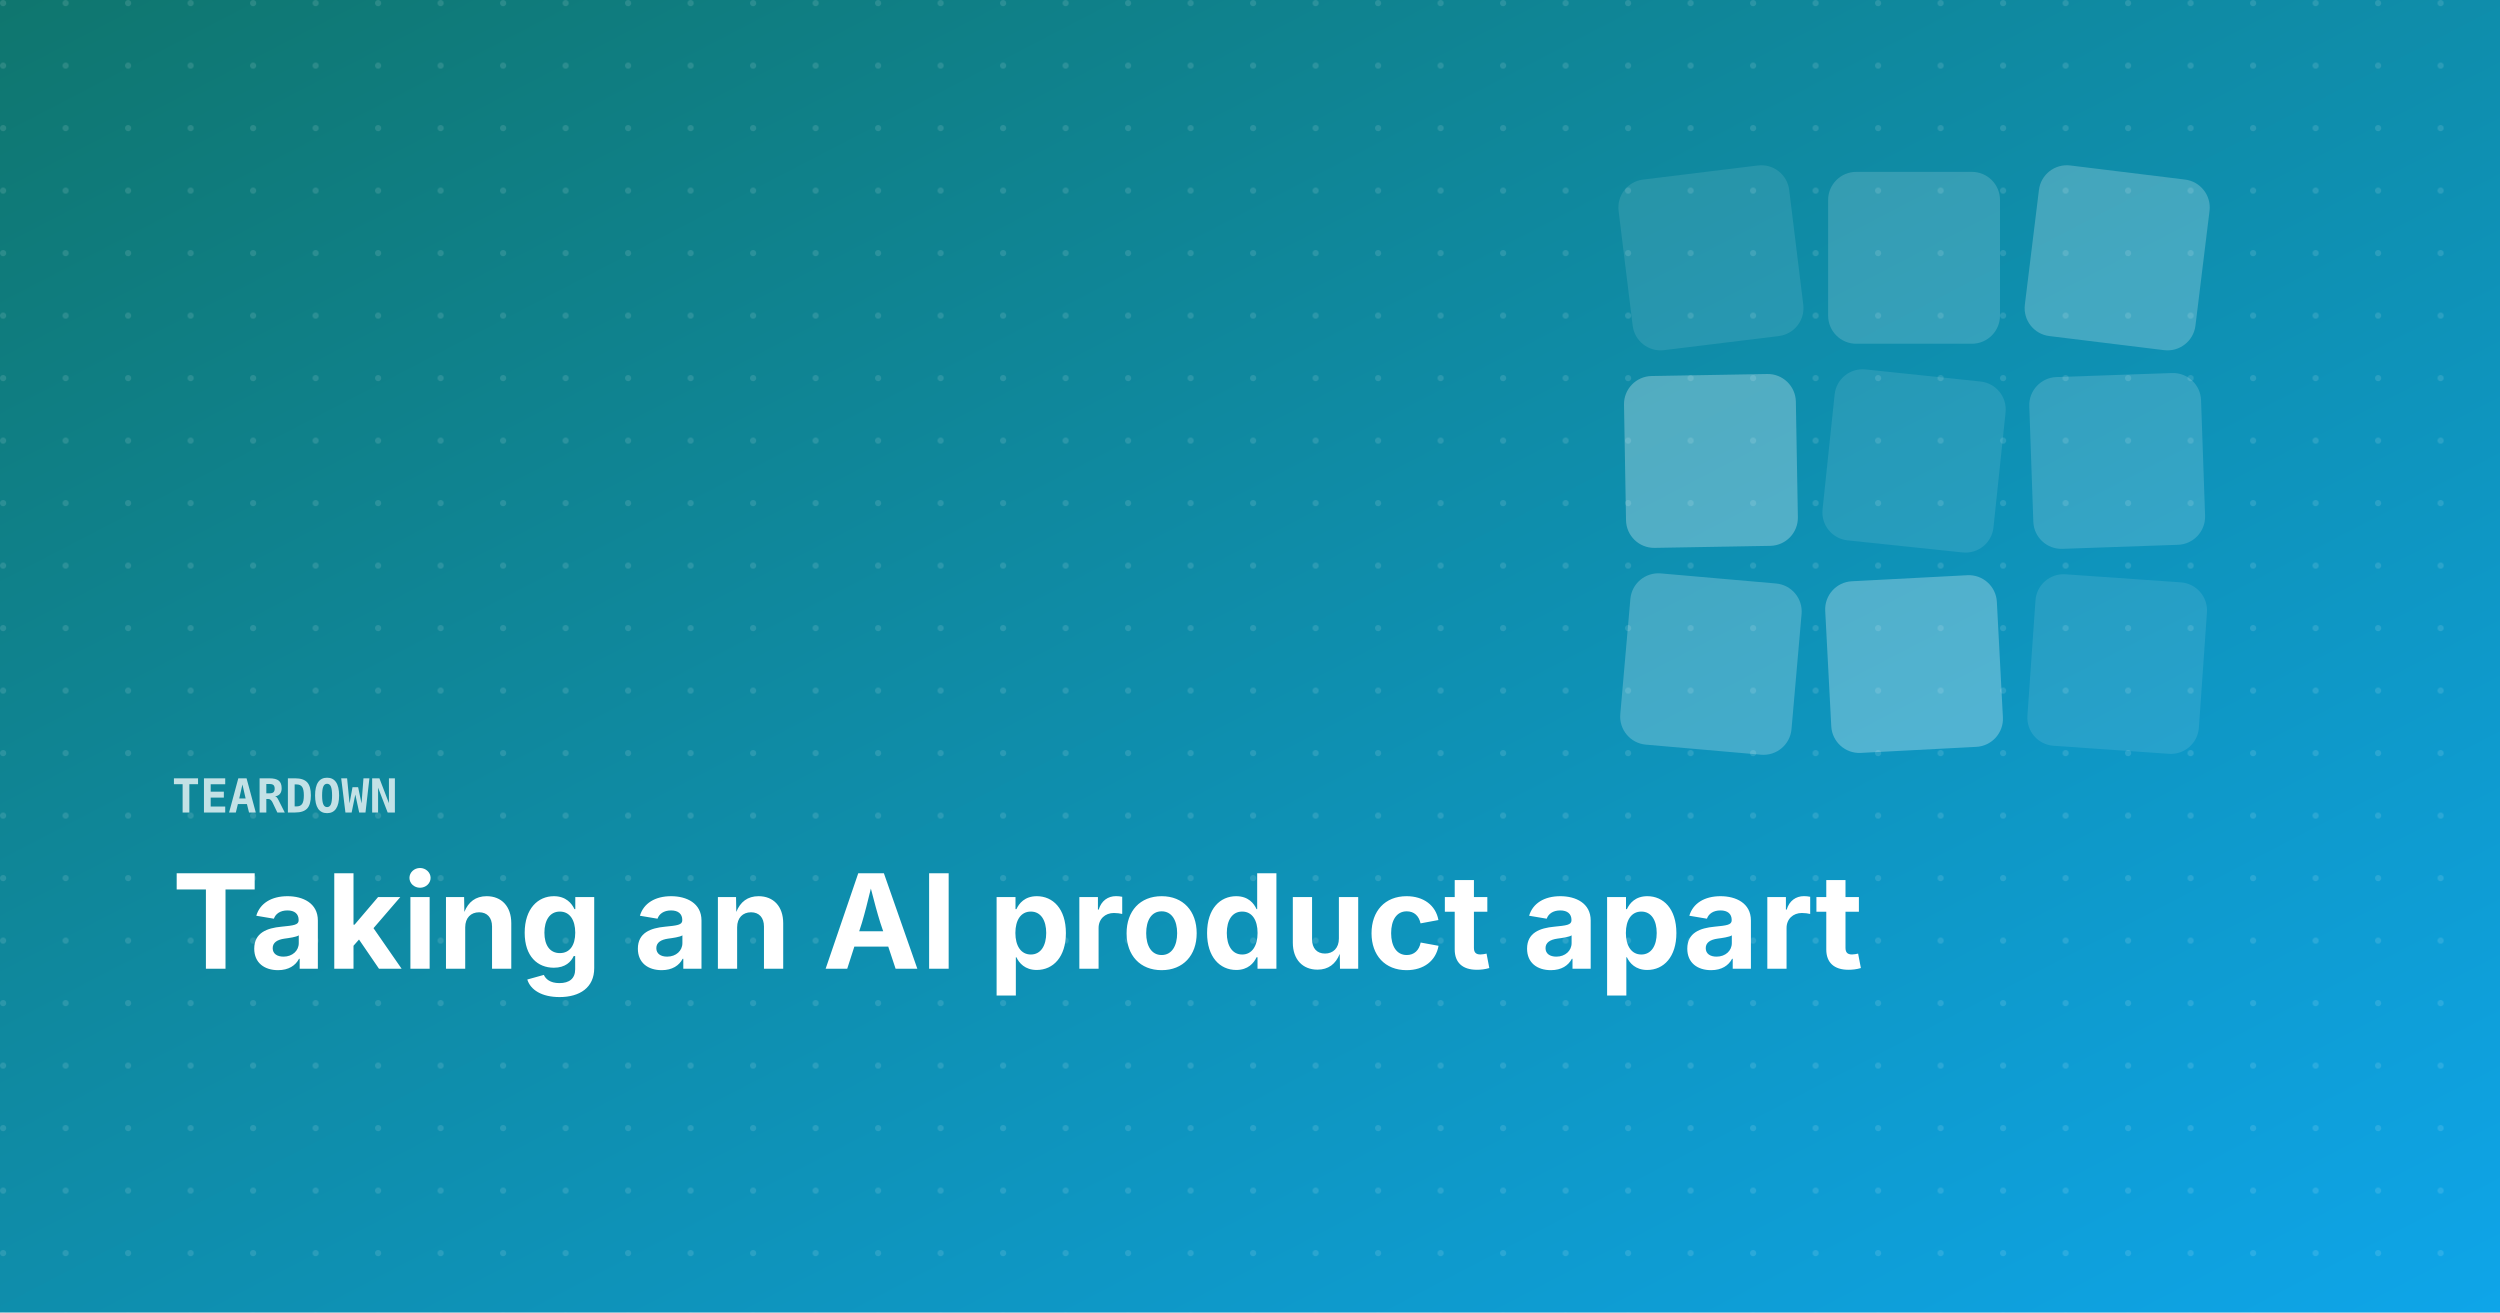
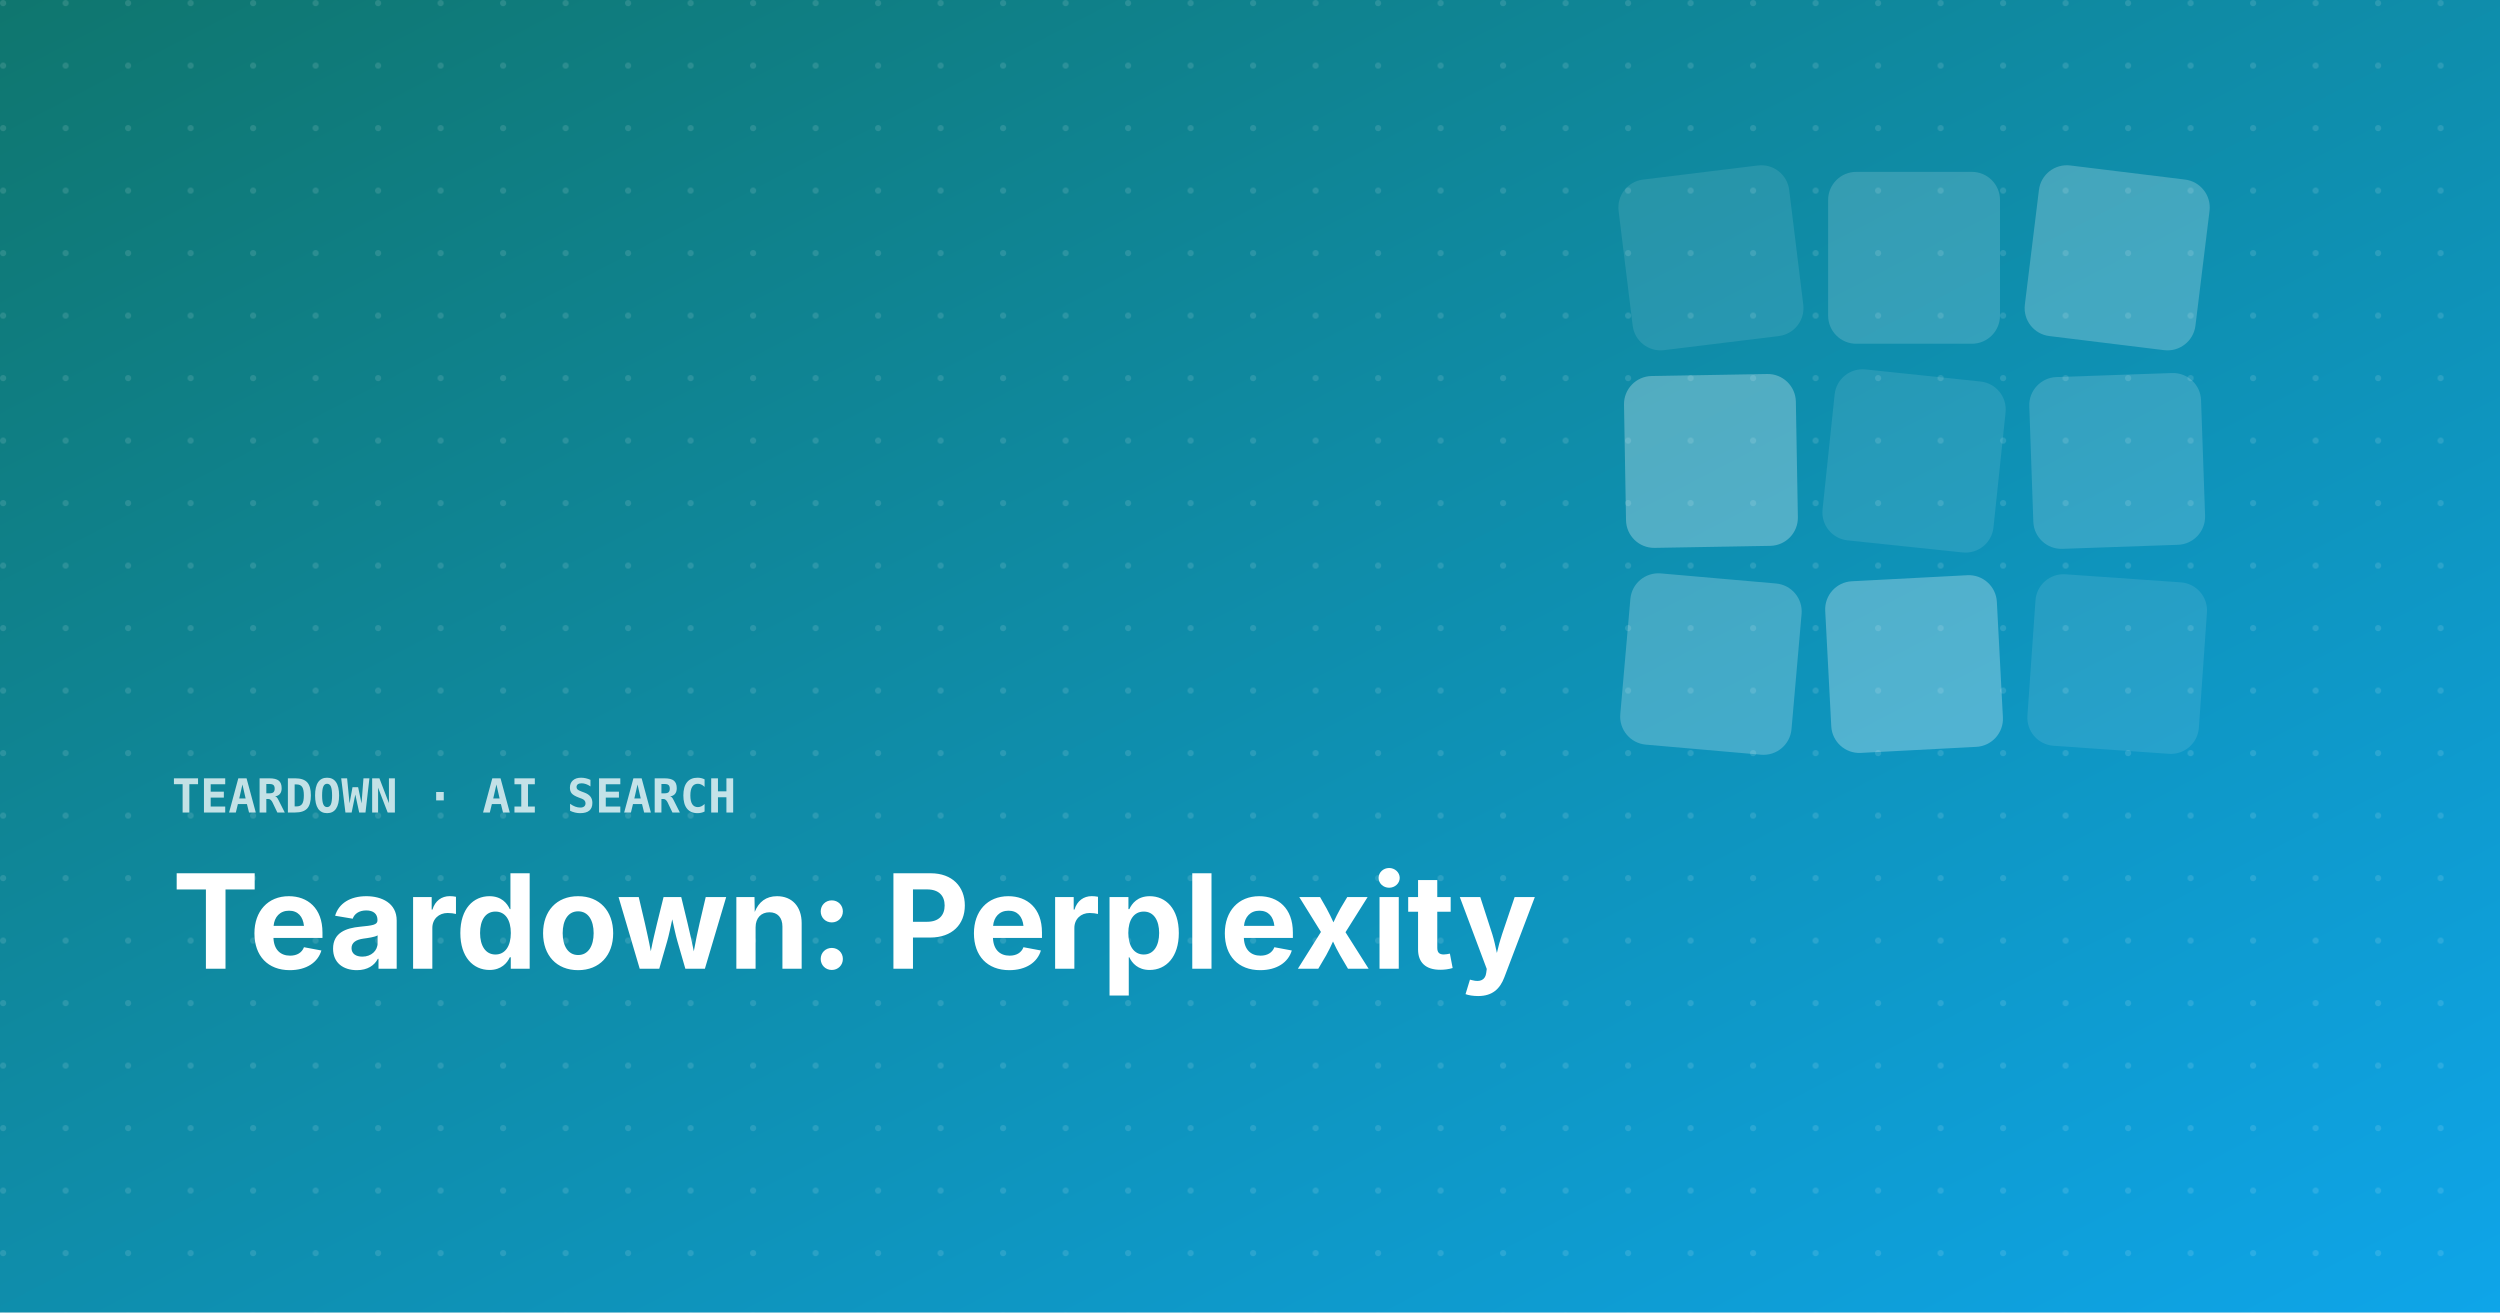
<svg xmlns="http://www.w3.org/2000/svg" viewBox="0 0 1600 840">
  <defs>
    <linearGradient id="bg" x1="0" y1="0" x2="1" y2="1">
      <stop offset="0" stop-color="#0f766e" />
      <stop offset="1" stop-color="#0ea5e9" />
    </linearGradient>
    <pattern id="d" width="40" height="40" patternUnits="userSpaceOnUse">
      <circle cx="2" cy="2" r="2" fill="#fff" fill-opacity=".12" />
    </pattern>
  </defs>
  <rect width="1600" height="840" fill="url(#bg)" />
  <rect width="1600" height="840" fill="url(#d)" />
  <rect x="1040" y="110" width="110" height="110" rx="18" fill="#fff" fill-opacity="0.1" transform="rotate(-7 1095 165)" />
  <rect x="1170" y="110" width="110" height="110" rx="18" fill="#fff" fill-opacity="0.16" transform="rotate(0 1225 165)" />
  <rect x="1300" y="110" width="110" height="110" rx="18" fill="#fff" fill-opacity="0.22" transform="rotate(7 1355 165)" />
  <rect x="1040" y="240" width="110" height="110" rx="18" fill="#fff" fill-opacity="0.28" transform="rotate(-1 1095 295)" />
  <rect x="1170" y="240" width="110" height="110" rx="18" fill="#fff" fill-opacity="0.1" transform="rotate(6 1225 295)" />
  <rect x="1300" y="240" width="110" height="110" rx="18" fill="#fff" fill-opacity="0.16" transform="rotate(-2 1355 295)" />
  <rect x="1040" y="370" width="110" height="110" rx="18" fill="#fff" fill-opacity="0.22" transform="rotate(5 1095 425)" />
  <rect x="1170" y="370" width="110" height="110" rx="18" fill="#fff" fill-opacity="0.28" transform="rotate(-3 1225 425)" />
  <rect x="1300" y="370" width="110" height="110" rx="18" fill="#fff" fill-opacity="0.1" transform="rotate(4 1355 425)" />
-   <text x="110" y="520" font-family="ui-monospace,Menlo,monospace" font-size="30" font-weight="600" fill="#fff" fill-opacity="0.75" text-anchor="start">TEARDOWN</text>
-   <text x="110" y="620" font-family="Inter,Helvetica,Arial,sans-serif" font-size="84" font-weight="700" fill="#fff" fill-opacity="1" text-anchor="start">Taking an AI product apart</text>
+   <text x="110" y="520" font-family="ui-monospace,Menlo,monospace" font-size="30" font-weight="600" fill="#fff" fill-opacity="0.75" text-anchor="start">TEARDOWN · AI SEARCH</text>
+   <text x="110" y="620" font-family="Inter,Helvetica,Arial,sans-serif" font-size="84" font-weight="700" fill="#fff" fill-opacity="1" text-anchor="start">Teardown: Perplexity</text>
</svg>
